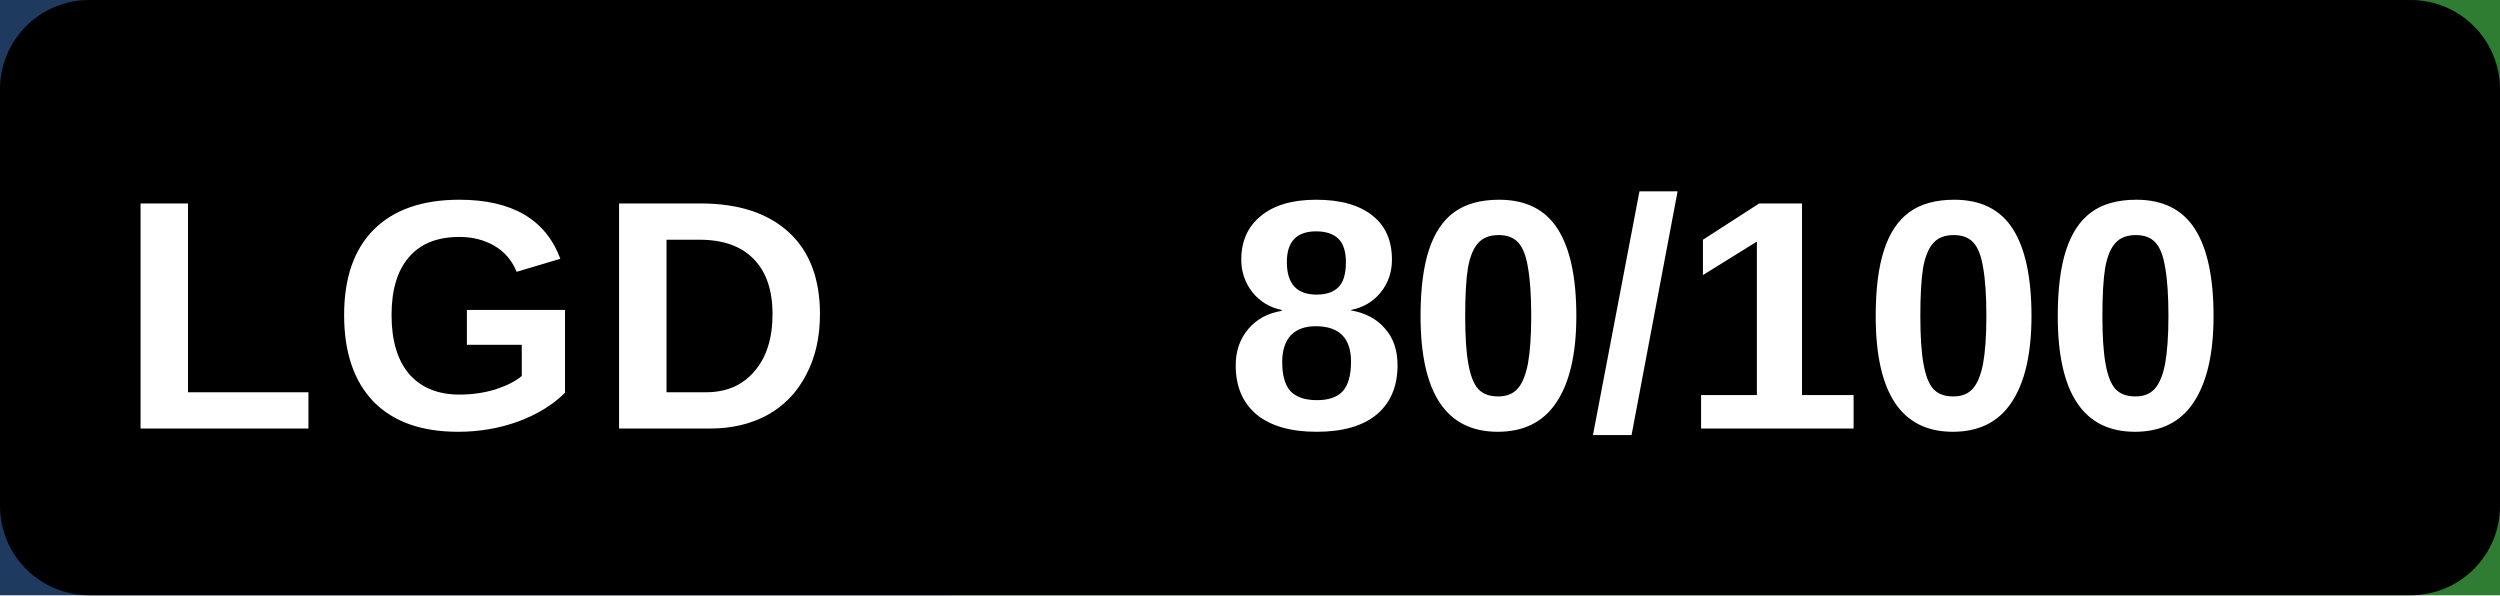
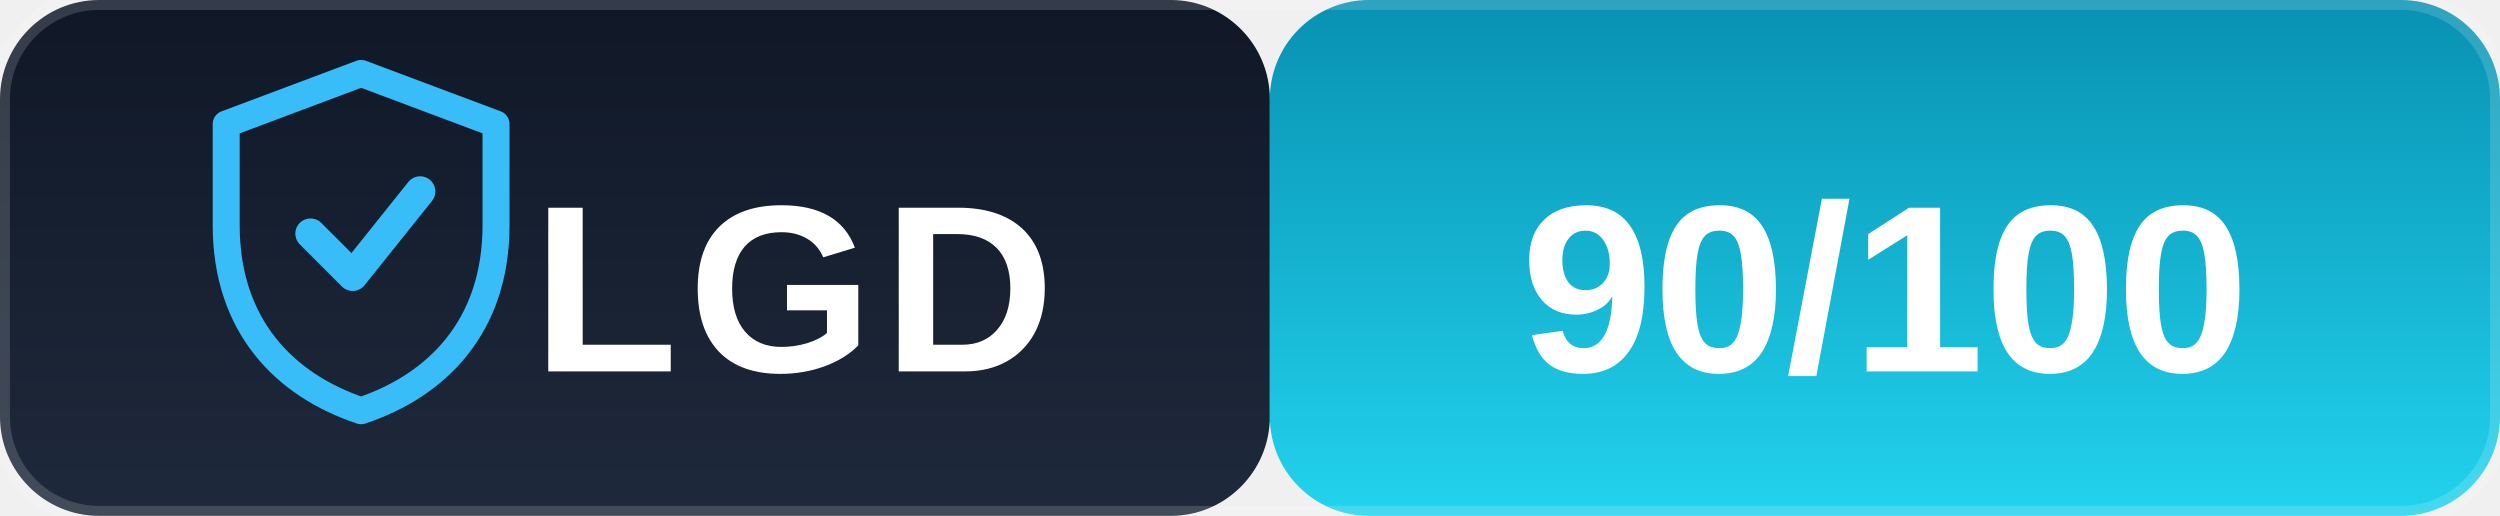
- <svg xmlns="http://www.w3.org/2000/svg" width="84" height="20" viewBox="0 0 84 20" role="img" aria-label="LGD: 80/100">
+ <svg xmlns="http://www.w3.org/2000/svg" width="126" height="26" viewBox="0 0 126 26" role="img" aria-label="LGD: 90/100">
+   <defs>
+     <linearGradient id="s2d" x1="0" y1="0" x2="0" y2="1">
+       <stop offset="0" stop-color="#101827" />
+       <stop offset="1" stop-color="#1e293b" />
+     </linearGradient>
+     <linearGradient id="s2e" x1="0" y1="0" x2="0" y2="1">
+       <stop offset="0" stop-color="#0891b2" />
+       <stop offset="1" stop-color="#22d3ee" />
+     </linearGradient>
+   </defs>
  <g font-family="Segoe UI,Helvetica Neue,Arial,sans-serif">
-     <rect width="32" height="20" fill="#1e3a5f" />
-     <rect x="32" width="52" height="20" fill="#2e7d32" />
-     <rect width="84" height="20" rx="3" />
-     <text x="16.0" y="14.4" fill="#ffffff" font-size="11" font-weight="700" text-anchor="middle" letter-spacing=".4">LGD</text>
-     <text x="58.0" y="14.4" fill="#ffffff" font-size="11" font-weight="700" text-anchor="middle">80/100</text>
+     <rect width="64" height="26" rx="5" fill="url(#s2d)" />
+     <rect x="64" width="62" height="26" rx="5" fill="url(#s2e)" />
+     <rect width="126" height="26" rx="5" fill="none" stroke="rgba(255,255,255,.16)" />
+     <g transform="translate(8,2.0) scale(0.85)">
+       <path d="M12 2 L20 5 V11 C20 17 16.5 20.5 12 22 C7.5 20.5 4 17 4 11 V5 Z" fill="none" stroke="#38bdf8" stroke-width="1.6" stroke-linejoin="round" />
+       <path d="M9 11.5 L11.5 14 L15.5 9" fill="none" stroke="#38bdf8" stroke-width="1.8" stroke-linecap="round" stroke-linejoin="round" />
+     </g>
+     <text x="40" y="18.72" fill="#fff" font-size="12" font-weight="700" text-anchor="middle" letter-spacing=".5">LGD</text>
+     <text x="95.0" y="18.72" fill="#fff" font-size="12" font-weight="800" text-anchor="middle">90/100</text>
  </g>
</svg>
